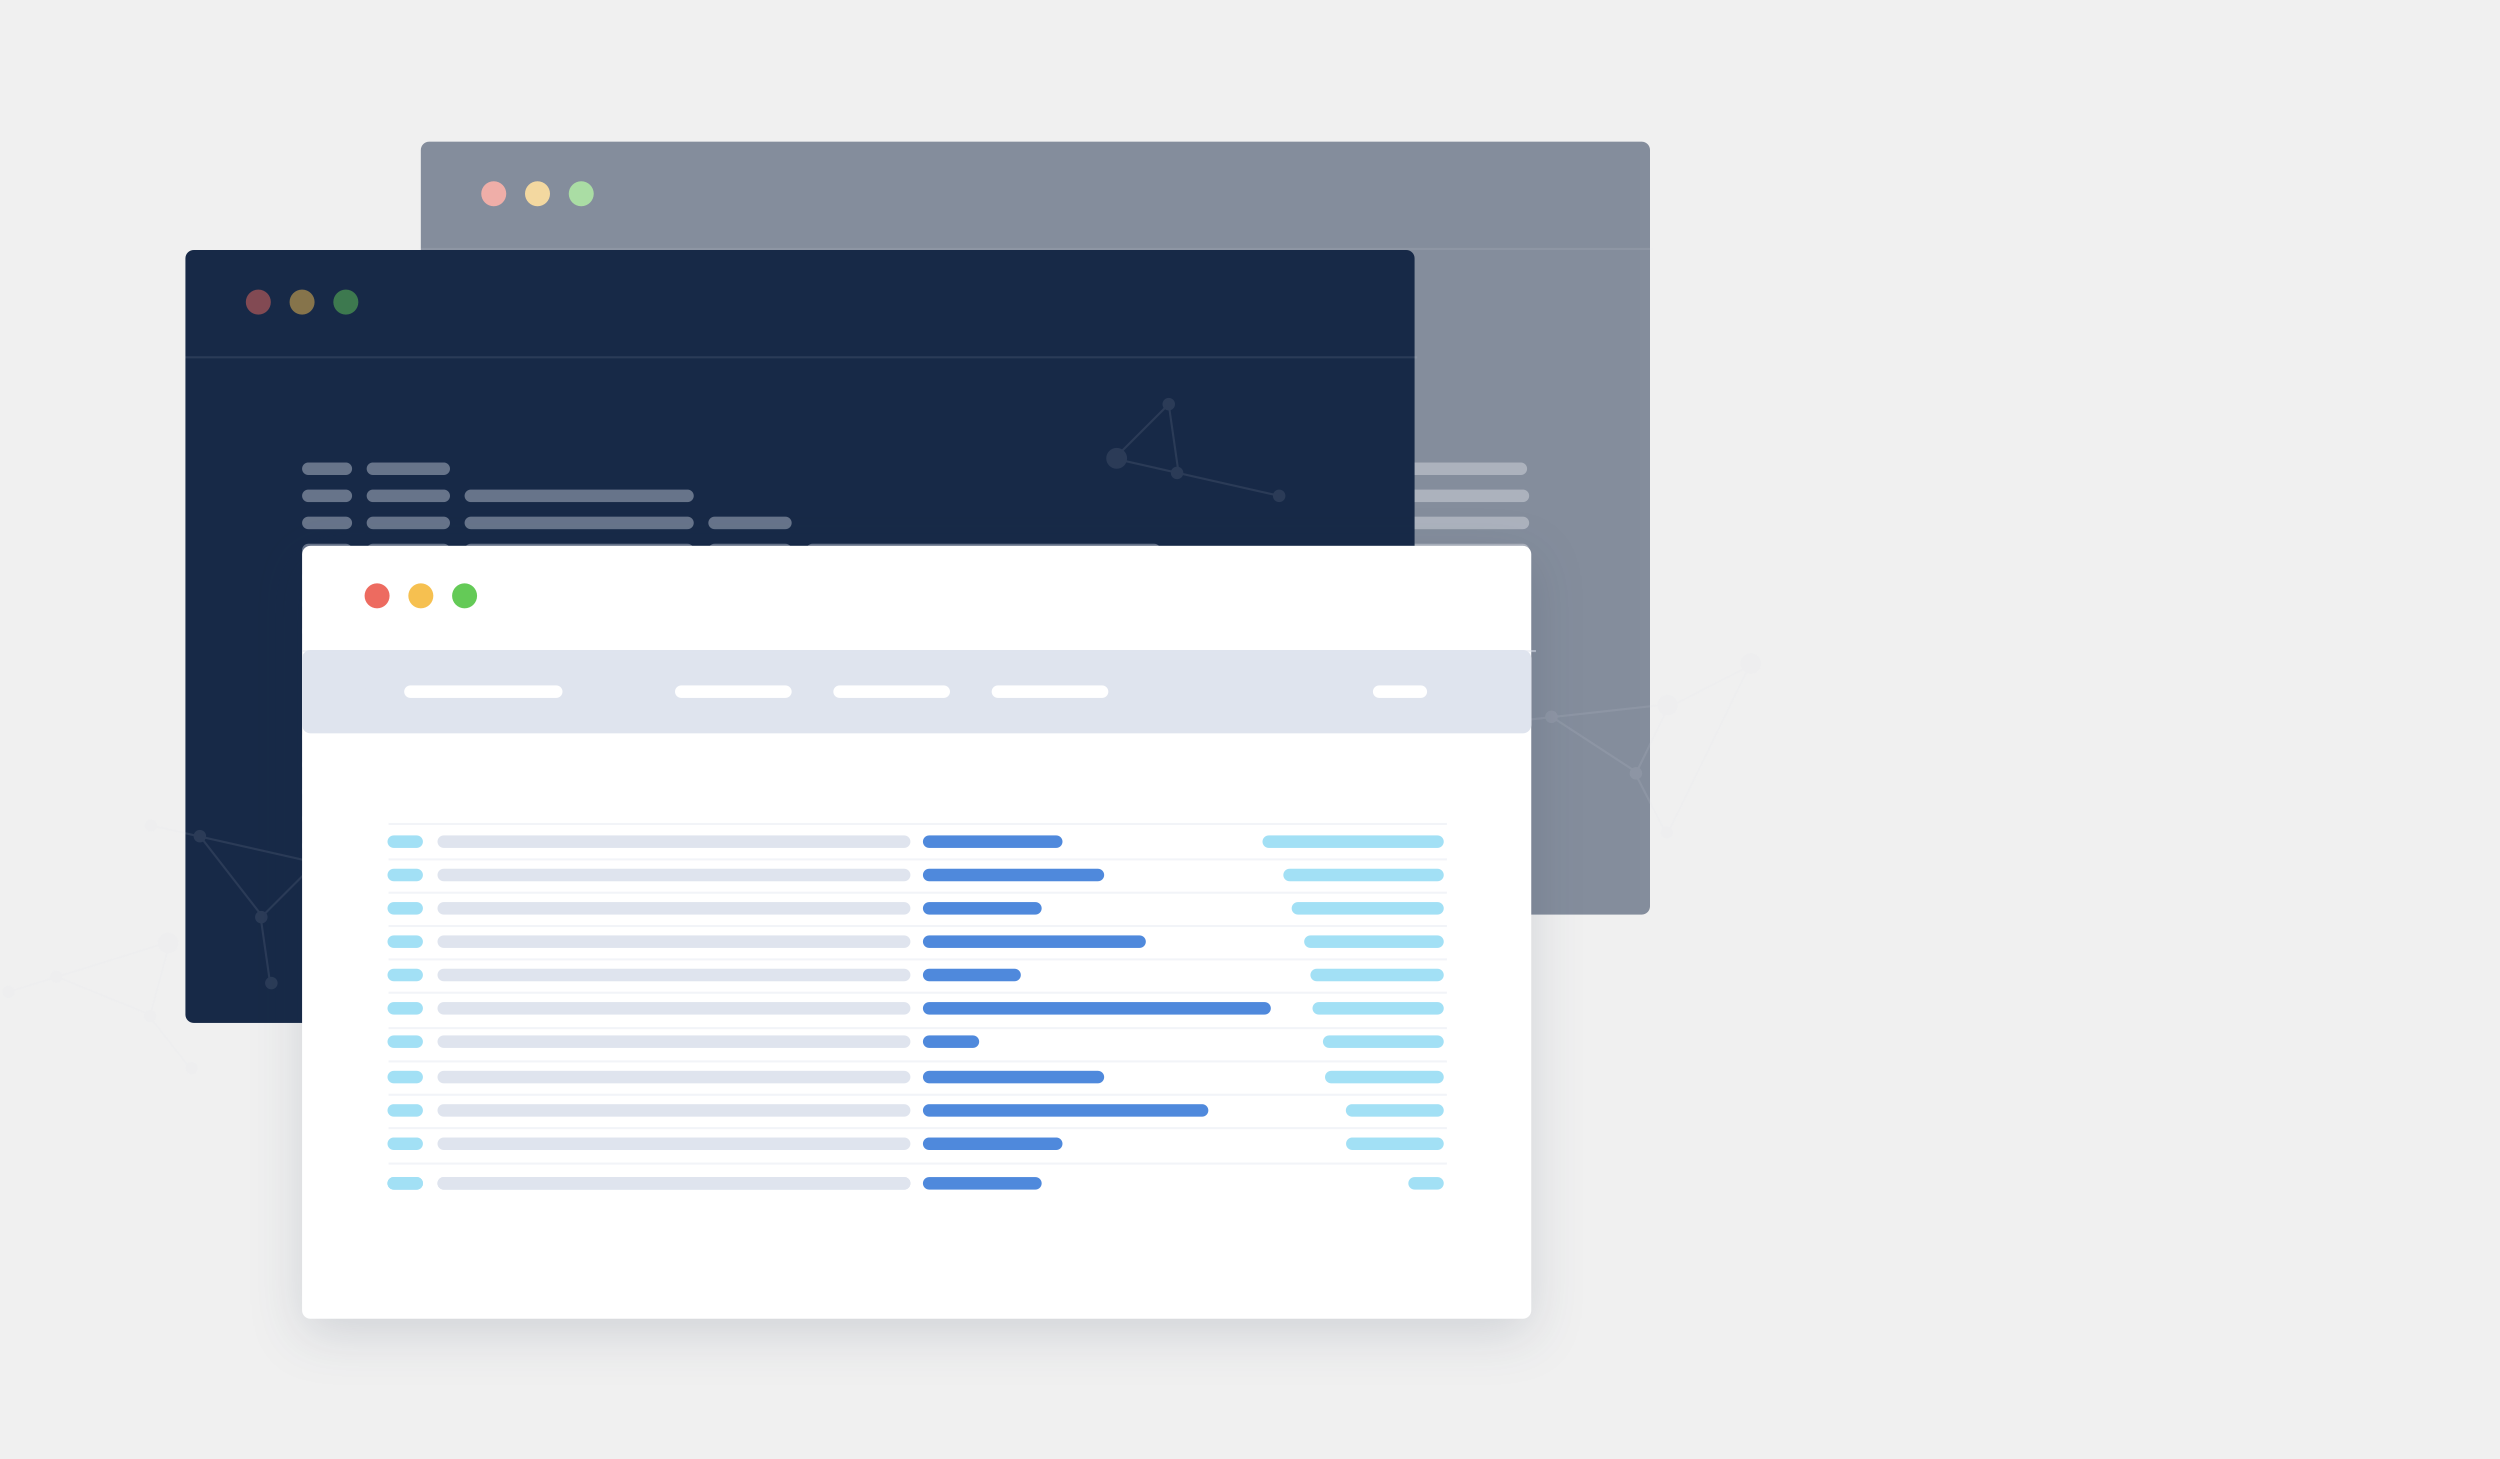
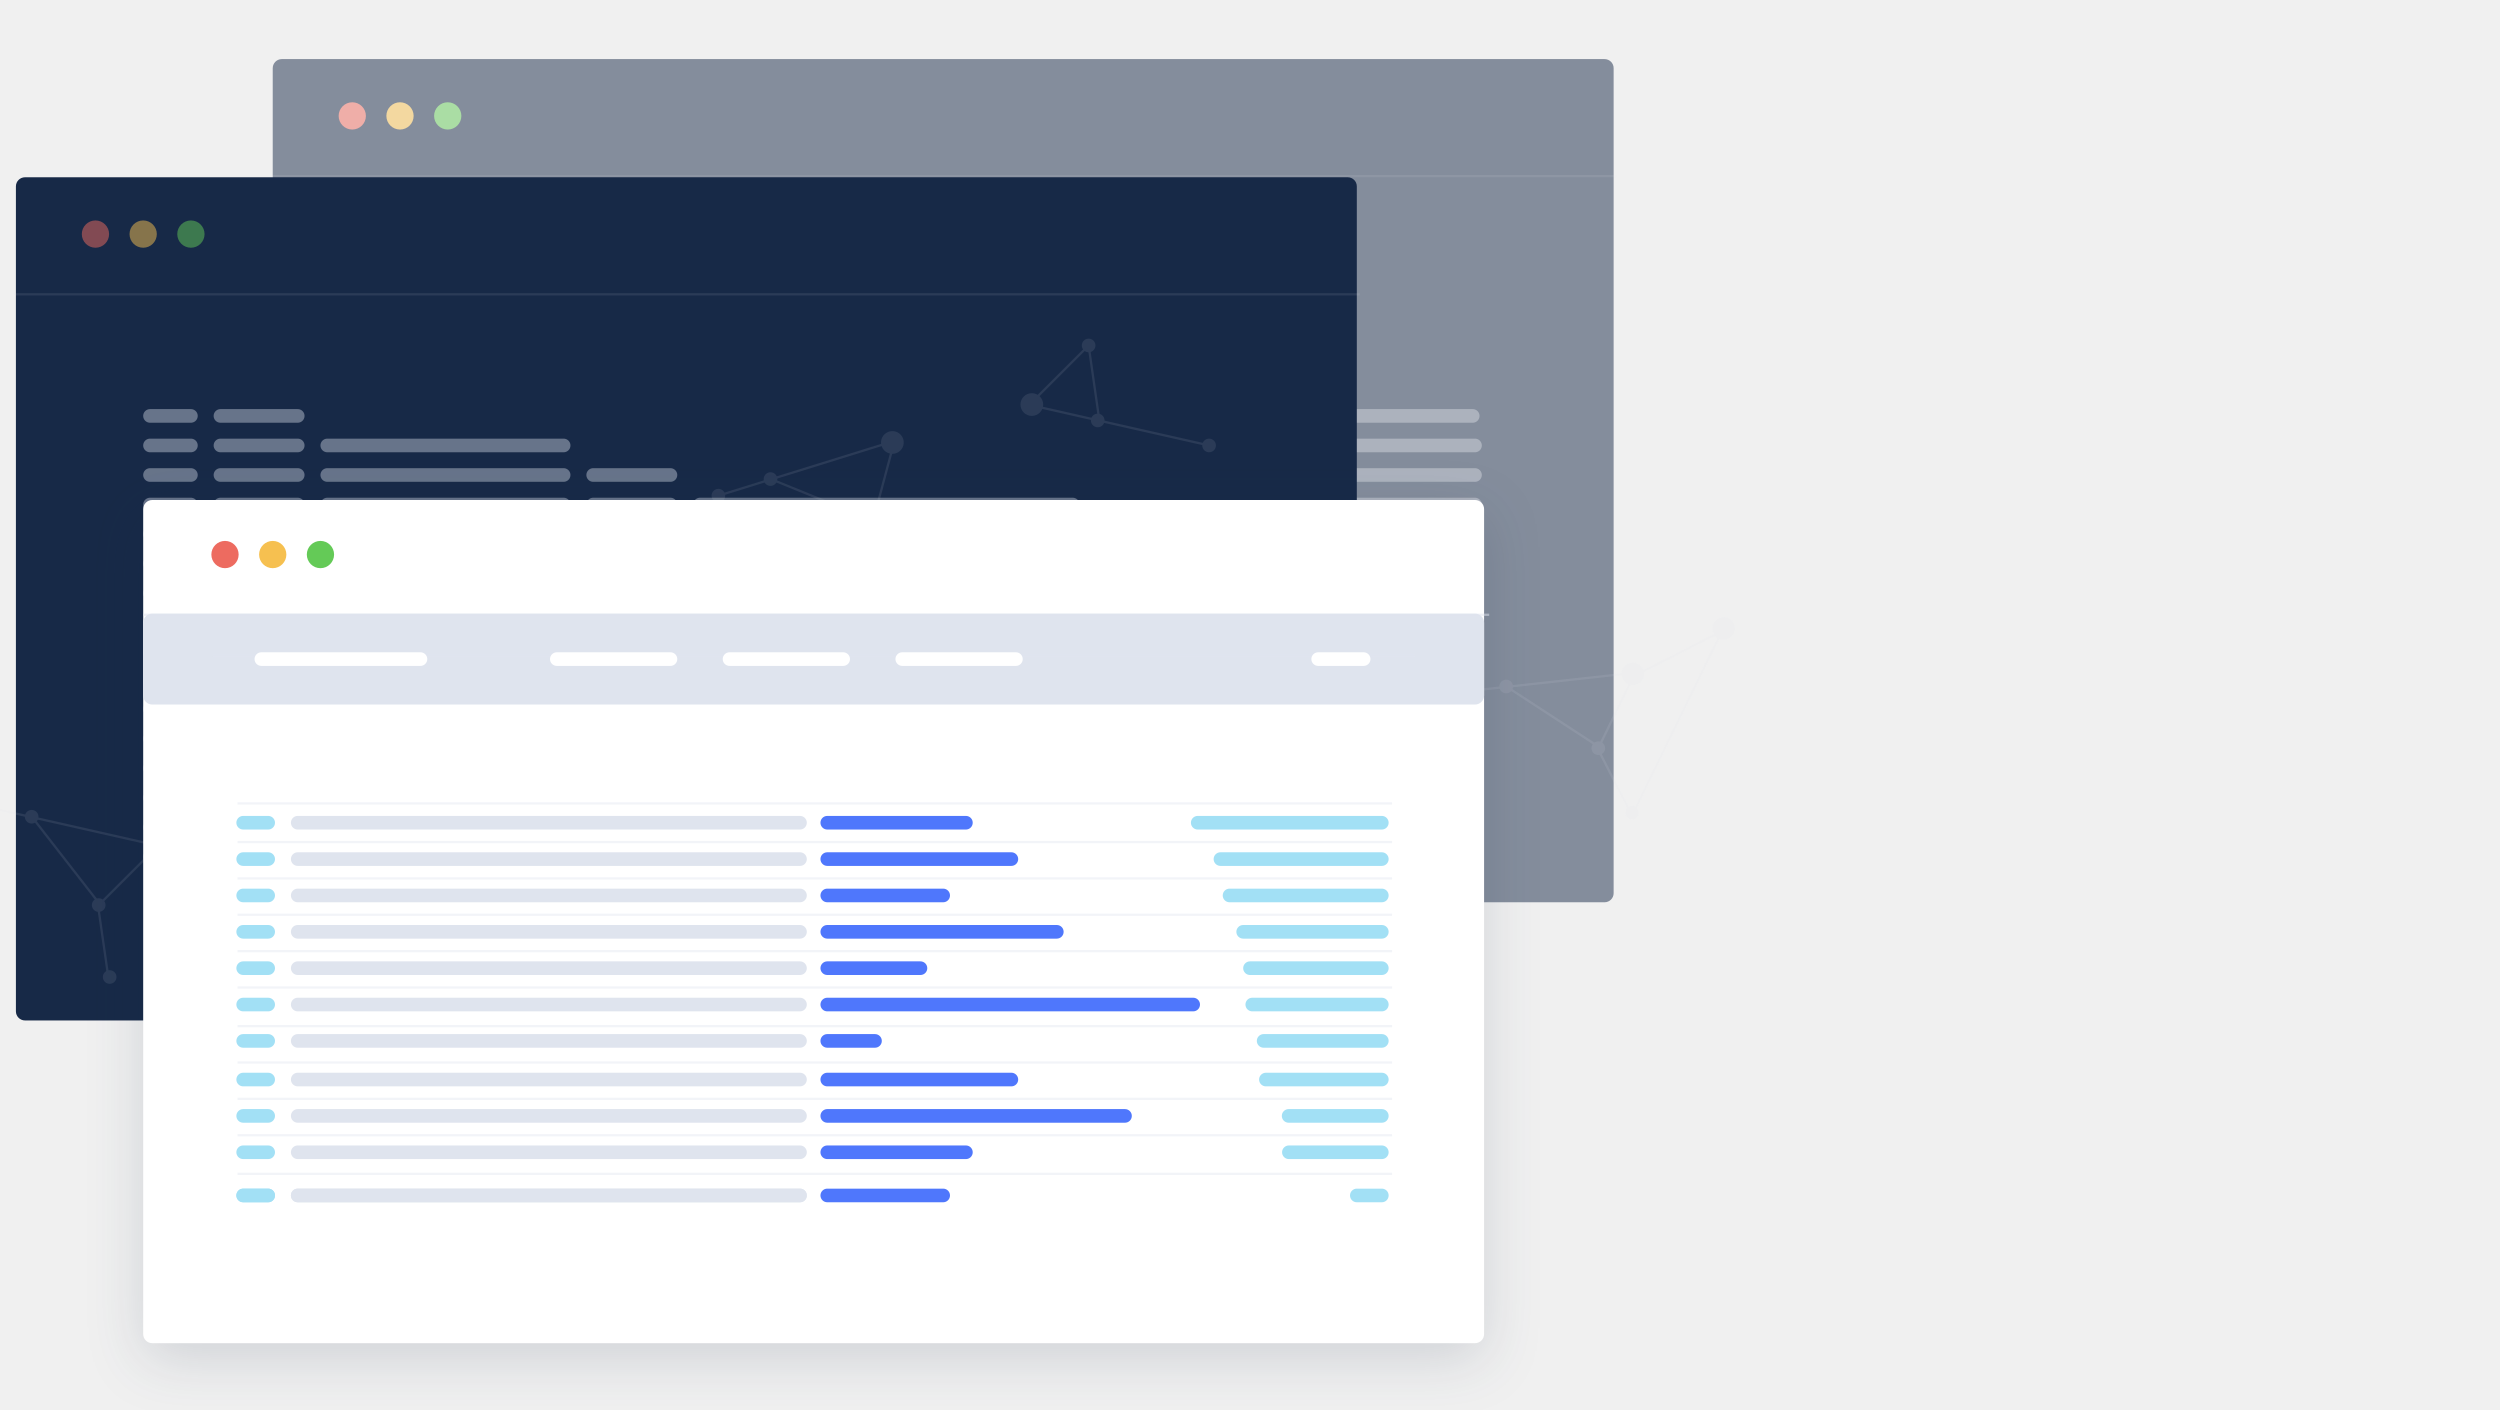
- <svg xmlns="http://www.w3.org/2000/svg" xmlns:xlink="http://www.w3.org/1999/xlink" width="100%" height="100%" viewBox="0 0 1200 700">
+ <svg xmlns="http://www.w3.org/2000/svg" xmlns:xlink="http://www.w3.org/1999/xlink" width="100%" viewBox="0 0 1100 620">
  <defs>
-     <path id="table_3-b" d="M4,-7.99352446e-15 L586,4.39468611e-13 L586,4.42312853e-13 C588.209,4.41907036e-13 590,1.791 590,4 L590,367 L590,367 C590,369.209 588.209,371 586,371 L4,371 L4,371 C1.791,371 3.16642949e-14,369.209 0,367 L0,4 L-3.10862447e-15,4 C-3.37916597e-15,1.791 1.791,4.05816873e-16 4,0 Z" />
-     <filter id="table_3-a" width="113.9%" height="122.1%" x="-6.9%" y="-9.2%" filterUnits="objectBoundingBox">
+     <path id="table-b" d="M4,-7.99352446e-15 L586,4.39468611e-13 L586,4.42312853e-13 C588.209,4.41907036e-13 590,1.791 590,4 L590,367 L590,367 C590,369.209 588.209,371 586,371 L4,371 L4,371 C1.791,371 3.16642949e-14,369.209 0,367 L0,4 L-3.10862447e-15,4 C-3.37916597e-15,1.791 1.791,4.05816873e-16 4,0 Z" />
+     <filter id="table-a" width="113.9%" height="122.1%" x="-6.9%" y="-9.2%" filterUnits="objectBoundingBox">
      <feOffset dy="7" in="SourceAlpha" result="shadowOffsetOuter1" />
      <feGaussianBlur in="shadowOffsetOuter1" result="shadowBlurOuter1" stdDeviation="12.5" />
      <feColorMatrix in="shadowBlurOuter1" values="0 0 0 0 0.09   0 0 0 0 0.161   0 0 0 0 0.278  0 0 0 0.15 0" />
    </filter>
  </defs>
-   <g fill="none" fill-rule="evenodd" transform="translate(0 68)">
-     <g opacity=".5" transform="translate(201)">
+   <g fill="none" fill-rule="evenodd" transform="translate(-13 26)">
+     <g opacity=".5" transform="translate(132)">
      <path fill="#172947" d="M4,-7.99352446e-15 L586,4.39468611e-13 L586,4.42312853e-13 C588.209,4.41907036e-13 590,1.791 590,4 L590,367 L590,367 C590,369.209 588.209,371 586,371 L4,371 L4,371 C1.791,371 3.16642949e-14,369.209 0,367 L0,4 L-3.10862447e-15,4 C-3.37916597e-15,1.791 1.791,4.05816873e-16 4,0 Z" transform="translate(1)" />
      <path stroke="#DFE4EE" stroke-linecap="round" stroke-width="6" d="M60 105L78 105M91 105L125 105M60 118L78 118M91 118L125 118M138 118L242 118M138 131L242 131M60 131L78 131M91 131L125 131M255 131L289 131M138 144L242 144M60 144L78 144M60 157L258 157M60 170L530 170M60 183L530 183M60 196L530 196M60 209L530 209M60 222L530 222M60 234L530 234M60 247L530 247M60 260L530 260M60 299L530 299M271 157L529 157M91 144L125 144M60 273L78 273M91 273L125 273M138 273L242 273M138 286L242 286M60 286L78 286M91 286L125 286M255 144L289 144M302 144L466 144" opacity=".4" />
      <circle cx="36" cy="25" r="6" fill="#ED6B60" />
      <circle cx="57" cy="25" r="6" fill="#F6C050" />
      <circle cx="78" cy="25" r="6" fill="#64CA57" />
      <path stroke="#DFE4EE" stroke-linecap="square" d="M0.5,51.5 L591.744,51.5" opacity=".1" />
    </g>
-     <g transform="translate(88 52)">
+     <g transform="translate(19 52)">
      <path fill="#172947" d="M4,-7.99352446e-15 L586,4.39468611e-13 L586,4.42312853e-13 C588.209,4.41907036e-13 590,1.791 590,4 L590,367 L590,367 C590,369.209 588.209,371 586,371 L4,371 L4,371 C1.791,371 3.16642949e-14,369.209 0,367 L0,4 L-3.10862447e-15,4 C-3.37916597e-15,1.791 1.791,4.05816873e-16 4,0 Z" transform="translate(1)" />
      <path stroke="#DFE4EE" stroke-linecap="round" stroke-width="6" d="M60 105L78 105M91 105L125 105M60 118L78 118M91 118L125 118M138 118L242 118M138 131L242 131M60 131L78 131M91 131L125 131M255 131L289 131M138 144L242 144M60 144L78 144M60 157L258 157M60 170L530 170M60 183L530 183M60 196L530 196M60 209L530 209M60 222L530 222M60 234L530 234M60 247L530 247M60 260L530 260M60 299L530 299M271 157L529 157M91 144L125 144M60 273L78 273M91 273L125 273M138 273L242 273M138 286L242 286M60 286L78 286M91 286L125 286M255 144L289 144M302 144L466 144" opacity=".4" />
      <circle cx="36" cy="25" r="6" fill="#ED6B60" opacity=".5" />
      <circle cx="57" cy="25" r="6" fill="#F6C050" opacity=".5" />
      <circle cx="78" cy="25" r="6" fill="#64CA57" opacity=".5" />
      <path stroke="#DFE4EE" stroke-linecap="square" d="M0.5,51.5 L591.744,51.5" opacity=".1" />
    </g>
-     <g opacity=".1" transform="rotate(150 -.542 232.978)">
+     <g opacity=".1" transform="rotate(150 190.897 168.52)">
      <path stroke="#DFE4EE" stroke-linecap="square" d="M6.5 58.5L28.052 36.948M5.5 61.5L81.38 78.637M25.755 3.115L30.179 33.983M29.76 35.713L59.297 73.686" />
      <circle cx="5" cy="61" r="5" fill="#DFE4EE" />
      <circle cx="30" cy="35" r="3" fill="#DFE4EE" />
      <circle cx="25.179" cy="3.349" r="3" fill="#DFE4EE" />
      <circle cx="59.5" cy="73.866" r="3" fill="#DFE4EE" />
      <circle cx="83" cy="79" r="3" fill="#DFE4EE" />
    </g>
-     <g opacity=".1" transform="rotate(-180 77.715 203.617)">
+     <g opacity=".1" transform="rotate(-180 43.215 203.617)">
      <path stroke="#DFE4EE" stroke-linecap="square" d="M6.5 58.5L28.052 36.948M5.5 61.5L81.38 78.637M25.755 3.115L30.179 33.983M29.76 35.713L59.297 73.686" />
      <circle cx="5" cy="61" r="5" fill="#DFE4EE" />
      <circle cx="30" cy="35" r="3" fill="#DFE4EE" />
      <circle cx="25.179" cy="3.349" r="3" fill="#DFE4EE" />
      <circle cx="59.5" cy="73.866" r="3" fill="#DFE4EE" />
-       <circle cx="83" cy="79" r="3" fill="#DFE4EE" />
    </g>
-     <g opacity=".1" transform="rotate(161 407.684 228.53)">
+     <g opacity=".1" transform="rotate(161 373.184 222.757)">
      <path stroke="#DFE4EE" stroke-linecap="square" d="M51.5 58.5L73.052 36.948M6.517 66.279L70.496 2.3M50.5 61.5L126.38 78.637M70.755 3.115L75.179 33.983M8.299 65.797L51.476 59.671M74.76 35.713L104.297 73.686" />
      <circle cx="50" cy="61" r="5" fill="#DFE4EE" />
      <circle cx="5.668" cy="66.888" r="5" fill="#DFE4EE" />
      <circle cx="75" cy="35" r="3" fill="#DFE4EE" />
      <circle cx="70.179" cy="3.349" r="3" fill="#DFE4EE" />
      <circle cx="104.5" cy="73.866" r="3" fill="#DFE4EE" />
      <circle cx="128" cy="79" r="3" fill="#DFE4EE" />
    </g>
-     <g transform="translate(145 194)">
-       <use fill="#000" filter="url(#table_3-a)" xlink:href="#table_3-b" />
-       <use fill="#FFF" xlink:href="#table_3-b" />
+     <g transform="translate(76 194)">
+       <use fill="#000" filter="url(#table-a)" xlink:href="#table-b" />
+       <use fill="#FFF" xlink:href="#table-b" />
      <rect width="590" height="40" y="50" fill="#DFE4EE" rx="4" />
      <path fill="#A2E0F5" fill-rule="nonzero" d="M44 145L55 145C56.657 145 58 143.657 58 142 58 140.343 56.657 139 55 139L44 139C42.343 139 41 140.343 41 142 41 143.657 42.343 145 44 145zM464 145L545 145C546.657 145 548 143.657 548 142 548 140.343 546.657 139 545 139L464 139C462.343 139 461 140.343 461 142 461 143.657 462.343 145 464 145z" />
-       <path fill="#4F89DC" fill-rule="nonzero" d="M301,145 L362,145 C363.657,145 365,143.657 365,142 C365,140.343 363.657,139 362,139 L301,139 C299.343,139 298,140.343 298,142 C298,143.657 299.343,145 301,145 Z" />
+       <path fill="#4F77FC" fill-rule="nonzero" d="M301,145 L362,145 C363.657,145 365,143.657 365,142 C365,140.343 363.657,139 362,139 L301,139 C299.343,139 298,140.343 298,142 C298,143.657 299.343,145 301,145 Z" />
      <path fill="#DFE4EE" fill-rule="nonzero" d="M68,145 L289,145 C290.657,145 292,143.657 292,142 C292,140.343 290.657,139 289,139 L68,139 C66.343,139 65,140.343 65,142 C65,143.657 66.343,145 68,145 Z" />
      <path fill="#A2E0F5" fill-rule="nonzero" d="M44 161L55 161C56.657 161 58 159.657 58 158 58 156.343 56.657 155 55 155L44 155C42.343 155 41 156.343 41 158 41 159.657 42.343 161 44 161zM474 161L545 161C546.657 161 548 159.657 548 158 548 156.343 546.657 155 545 155L474 155C472.343 155 471 156.343 471 158 471 159.657 472.343 161 474 161z" />
-       <path fill="#4F89DC" fill-rule="nonzero" d="M301,161 L382,161 C383.657,161 385,159.657 385,158 C385,156.343 383.657,155 382,155 L301,155 C299.343,155 298,156.343 298,158 C298,159.657 299.343,161 301,161 Z" />
+       <path fill="#4F77FC" fill-rule="nonzero" d="M301,161 L382,161 C383.657,161 385,159.657 385,158 C385,156.343 383.657,155 382,155 L301,155 C299.343,155 298,156.343 298,158 C298,159.657 299.343,161 301,161 Z" />
      <path fill="#DFE4EE" fill-rule="nonzero" d="M68,161 L289,161 C290.657,161 292,159.657 292,158 C292,156.343 290.657,155 289,155 L68,155 C66.343,155 65,156.343 65,158 C65,159.657 66.343,161 68,161 Z" />
      <path fill="#A2E0F5" fill-rule="nonzero" d="M44 177L55 177C56.657 177 58 175.657 58 174 58 172.343 56.657 171 55 171L44 171C42.343 171 41 172.343 41 174 41 175.657 42.343 177 44 177zM478 177L545 177C546.657 177 548 175.657 548 174 548 172.343 546.657 171 545 171L478 171C476.343 171 475 172.343 475 174 475 175.657 476.343 177 478 177z" />
-       <path fill="#4F89DC" fill-rule="nonzero" d="M301,177 L352,177 C353.657,177 355,175.657 355,174 C355,172.343 353.657,171 352,171 L301,171 C299.343,171 298,172.343 298,174 C298,175.657 299.343,177 301,177 Z" />
+       <path fill="#4F77FC" fill-rule="nonzero" d="M301,177 L352,177 C353.657,177 355,175.657 355,174 C355,172.343 353.657,171 352,171 L301,171 C299.343,171 298,172.343 298,174 C298,175.657 299.343,177 301,177 Z" />
      <path fill="#DFE4EE" fill-rule="nonzero" d="M68,177 L289,177 C290.657,177 292,175.657 292,174 C292,172.343 290.657,171 289,171 L68,171 C66.343,171 65,172.343 65,174 C65,175.657 66.343,177 68,177 Z" />
      <path fill="#A2E0F5" fill-rule="nonzero" d="M44 193L55 193C56.657 193 58 191.657 58 190 58 188.343 56.657 187 55 187L44 187C42.343 187 41 188.343 41 190 41 191.657 42.343 193 44 193zM484 193L545 193C546.657 193 548 191.657 548 190 548 188.343 546.657 187 545 187L484 187C482.343 187 481 188.343 481 190 481 191.657 482.343 193 484 193z" />
-       <path fill="#4F89DC" fill-rule="nonzero" d="M301,193 L402,193 C403.657,193 405,191.657 405,190 C405,188.343 403.657,187 402,187 L301,187 C299.343,187 298,188.343 298,190 C298,191.657 299.343,193 301,193 Z" />
+       <path fill="#4F77FC" fill-rule="nonzero" d="M301,193 L402,193 C403.657,193 405,191.657 405,190 C405,188.343 403.657,187 402,187 L301,187 C299.343,187 298,188.343 298,190 C298,191.657 299.343,193 301,193 Z" />
      <path fill="#DFE4EE" fill-rule="nonzero" d="M68,193 L289,193 C290.657,193 292,191.657 292,190 C292,188.343 290.657,187 289,187 L68,187 C66.343,187 65,188.343 65,190 C65,191.657 66.343,193 68,193 Z" />
      <path fill="#A2E0F5" fill-rule="nonzero" d="M44 209L55 209C56.657 209 58 207.657 58 206 58 204.343 56.657 203 55 203L44 203C42.343 203 41 204.343 41 206 41 207.657 42.343 209 44 209zM487 209L545 209C546.657 209 548 207.657 548 206 548 204.343 546.657 203 545 203L487 203C485.343 203 484 204.343 484 206 484 207.657 485.343 209 487 209z" />
-       <path fill="#4F89DC" fill-rule="nonzero" d="M301,209 L342,209 C343.657,209 345,207.657 345,206 C345,204.343 343.657,203 342,203 L301,203 C299.343,203 298,204.343 298,206 C298,207.657 299.343,209 301,209 Z" />
+       <path fill="#4F77FC" fill-rule="nonzero" d="M301,209 L342,209 C343.657,209 345,207.657 345,206 C345,204.343 343.657,203 342,203 L301,203 C299.343,203 298,204.343 298,206 C298,207.657 299.343,209 301,209 Z" />
      <path fill="#DFE4EE" fill-rule="nonzero" d="M68,209 L289,209 C290.657,209 292,207.657 292,206 C292,204.343 290.657,203 289,203 L68,203 C66.343,203 65,204.343 65,206 C65,207.657 66.343,209 68,209 Z" />
      <path fill="#A2E0F5" fill-rule="nonzero" d="M44 225L55 225C56.657 225 58 223.657 58 222 58 220.343 56.657 219 55 219L44 219C42.343 219 41 220.343 41 222 41 223.657 42.343 225 44 225zM488 225L545 225C546.657 225 548 223.657 548 222 548 220.343 546.657 219 545 219L488 219C486.343 219 485 220.343 485 222 485 223.657 486.343 225 488 225z" />
-       <path fill="#4F89DC" fill-rule="nonzero" d="M301,225 L462,225 C463.657,225 465,223.657 465,222 C465,220.343 463.657,219 462,219 L301,219 C299.343,219 298,220.343 298,222 C298,223.657 299.343,225 301,225 Z" />
+       <path fill="#4F77FC" fill-rule="nonzero" d="M301,225 L462,225 C463.657,225 465,223.657 465,222 C465,220.343 463.657,219 462,219 L301,219 C299.343,219 298,220.343 298,222 C298,223.657 299.343,225 301,225 Z" />
      <path fill="#DFE4EE" fill-rule="nonzero" d="M68,225 L289,225 C290.657,225 292,223.657 292,222 C292,220.343 290.657,219 289,219 L68,219 C66.343,219 65,220.343 65,222 C65,223.657 66.343,225 68,225 Z" />
      <path fill="#A2E0F5" fill-rule="nonzero" d="M44 241L55 241C56.657 241 58 239.657 58 238 58 236.343 56.657 235 55 235L44 235C42.343 235 41 236.343 41 238 41 239.657 42.343 241 44 241zM493 241L545 241C546.657 241 548 239.657 548 238 548 236.343 546.657 235 545 235L493 235C491.343 235 490 236.343 490 238 490 239.657 491.343 241 493 241z" />
-       <path fill="#4F89DC" fill-rule="nonzero" d="M301,241 L322,241 C323.657,241 325,239.657 325,238 C325,236.343 323.657,235 322,235 L301,235 C299.343,235 298,236.343 298,238 C298,239.657 299.343,241 301,241 Z" />
+       <path fill="#4F77FC" fill-rule="nonzero" d="M301,241 L322,241 C323.657,241 325,239.657 325,238 C325,236.343 323.657,235 322,235 L301,235 C299.343,235 298,236.343 298,238 C298,239.657 299.343,241 301,241 Z" />
      <path fill="#DFE4EE" fill-rule="nonzero" d="M68,241 L289,241 C290.657,241 292,239.657 292,238 C292,236.343 290.657,235 289,235 L68,235 C66.343,235 65,236.343 65,238 C65,239.657 66.343,241 68,241 Z" />
      <path fill="#A2E0F5" fill-rule="nonzero" d="M44 258L55 258C56.657 258 58 256.657 58 255 58 253.343 56.657 252 55 252L44 252C42.343 252 41 253.343 41 255 41 256.657 42.343 258 44 258zM494 258L545 258C546.657 258 548 256.657 548 255 548 253.343 546.657 252 545 252L494 252C492.343 252 491 253.343 491 255 491 256.657 492.343 258 494 258z" />
-       <path fill="#4F89DC" fill-rule="nonzero" d="M301,258 L382,258 C383.657,258 385,256.657 385,255 C385,253.343 383.657,252 382,252 L301,252 C299.343,252 298,253.343 298,255 C298,256.657 299.343,258 301,258 Z" />
+       <path fill="#4F77FC" fill-rule="nonzero" d="M301,258 L382,258 C383.657,258 385,256.657 385,255 C385,253.343 383.657,252 382,252 L301,252 C299.343,252 298,253.343 298,255 C298,256.657 299.343,258 301,258 Z" />
      <path fill="#DFE4EE" fill-rule="nonzero" d="M68,258 L289,258 C290.657,258 292,256.657 292,255 C292,253.343 290.657,252 289,252 L68,252 C66.343,252 65,253.343 65,255 C65,256.657 66.343,258 68,258 Z" />
      <path fill="#A2E0F5" fill-rule="nonzero" d="M44 274L55 274C56.657 274 58 272.657 58 271 58 269.343 56.657 268 55 268L44 268C42.343 268 41 269.343 41 271 41 272.657 42.343 274 44 274zM504 274L545 274C546.657 274 548 272.657 548 271 548 269.343 546.657 268 545 268L504 268C502.343 268 501 269.343 501 271 501 272.657 502.343 274 504 274z" />
-       <path fill="#4F89DC" fill-rule="nonzero" d="M301,274 L432,274 C433.657,274 435,272.657 435,271 C435,269.343 433.657,268 432,268 L301,268 C299.343,268 298,269.343 298,271 C298,272.657 299.343,274 301,274 Z" />
+       <path fill="#4F77FC" fill-rule="nonzero" d="M301,274 L432,274 C433.657,274 435,272.657 435,271 C435,269.343 433.657,268 432,268 L301,268 C299.343,268 298,269.343 298,271 C298,272.657 299.343,274 301,274 Z" />
      <path fill="#DFE4EE" fill-rule="nonzero" d="M68,274 L289,274 C290.657,274 292,272.657 292,271 C292,269.343 290.657,268 289,268 L68,268 C66.343,268 65,269.343 65,271 C65,272.657 66.343,274 68,274 Z" />
      <path fill="#A2E0F5" fill-rule="nonzero" d="M44 290L55 290C56.657 290 58 288.657 58 287 58 285.343 56.657 284 55 284L44 284C42.343 284 41 285.343 41 287 41 288.657 42.343 290 44 290zM504.107 290L545 290C546.657 290 548 288.657 548 287 548 285.343 546.657 284 545 284L504.107 284C502.451 284 501.107 285.343 501.107 287 501.107 288.657 502.451 290 504.107 290z" />
-       <path fill="#4F89DC" fill-rule="nonzero" d="M301,290 L362,290 C363.657,290 365,288.657 365,287 C365,285.343 363.657,284 362,284 L301,284 C299.343,284 298,285.343 298,287 C298,288.657 299.343,290 301,290 Z" />
+       <path fill="#4F77FC" fill-rule="nonzero" d="M301,290 L362,290 C363.657,290 365,288.657 365,287 C365,285.343 363.657,284 362,284 L301,284 C299.343,284 298,285.343 298,287 C298,288.657 299.343,290 301,290 Z" />
      <path fill="#DFE4EE" fill-rule="nonzero" d="M68,290 L289,290 C290.657,290 292,288.657 292,287 C292,285.343 290.657,284 289,284 L68,284 C66.343,284 65,285.343 65,287 C65,288.657 66.343,290 68,290 Z" />
      <path fill="#A2E0F5" fill-rule="nonzero" d="M44 309L55 309C56.657 309 58 307.657 58 306 58 304.343 56.657 303 55 303L44 303C42.343 303 41 304.343 41 306 41 307.657 42.343 309 44 309zM534 309L545 309C546.657 309 548 307.657 548 306 548 304.343 546.657 303 545 303L534 303C532.343 303 531 304.343 531 306 531 307.657 532.343 309 534 309z" />
-       <path fill="#4F89DC" fill-rule="nonzero" d="M301,309 L352,309 C353.657,309 355,307.657 355,306 C355,304.343 353.657,303 352,303 L301,303 C299.343,303 298,304.343 298,306 C298,307.657 299.343,309 301,309 Z" />
+       <path fill="#4F77FC" fill-rule="nonzero" d="M301,309 L352,309 C353.657,309 355,307.657 355,306 C355,304.343 353.657,303 352,303 L301,303 C299.343,303 298,304.343 298,306 C298,307.657 299.343,309 301,309 Z" />
      <path fill="#DFE4EE" fill-rule="nonzero" d="M68,309 L289,309 C290.657,309 292,307.657 292,306 C292,304.343 290.657,303 289,303 L68,303 C66.343,303 65,304.343 65,306 C65,307.657 66.343,309 68,309 Z" />
      <path fill="#A2E0F5" fill-rule="nonzero" d="M44,309 L55,309 C56.657,309 58,307.657 58,306 C58,304.343 56.657,303 55,303 L44,303 C42.343,303 41,304.343 41,306 C41,307.657 42.343,309 44,309 Z" />
      <path fill="#DFE4EE" fill-rule="nonzero" d="M68,309 L289,309 C290.657,309 292,307.657 292,306 C292,304.343 290.657,303 289,303 L68,303 C66.343,303 65,304.343 65,306 C65,307.657 66.343,309 68,309 Z" />
      <polygon fill="#DFE4EE" fill-rule="nonzero" points="41.5 297 549.5 297 549.5 296 41.5 296" opacity=".4" />
      <polygon fill="#DFE4EE" fill-rule="nonzero" points="41.5 280 549.5 280 549.5 279 41.5 279" opacity=".4" />
      <polygon fill="#DFE4EE" fill-rule="nonzero" points="41.5 264 549.5 264 549.5 263 41.5 263" opacity=".4" />
      <polygon fill="#DFE4EE" fill-rule="nonzero" points="41.5 248 549.5 248 549.5 247 41.5 247" opacity=".4" />
      <polygon fill="#DFE4EE" fill-rule="nonzero" points="41.5 232 549.5 232 549.5 231 41.5 231" opacity=".4" />
      <polygon fill="#DFE4EE" fill-rule="nonzero" points="41.5 215 549.5 215 549.5 214 41.5 214" opacity=".4" />
      <polygon fill="#DFE4EE" fill-rule="nonzero" points="41.5 199 549.5 199 549.5 198 41.5 198" opacity=".4" />
      <polygon fill="#DFE4EE" fill-rule="nonzero" points="41.5 183 549.5 183 549.5 182 41.5 182" opacity=".4" />
      <polygon fill="#DFE4EE" fill-rule="nonzero" points="41.5 167 549.5 167 549.5 166 41.5 166" opacity=".4" />
      <polygon fill="#DFE4EE" fill-rule="nonzero" points="41.5 151 549.5 151 549.5 150 41.5 150" opacity=".4" />
      <polygon fill="#DFE4EE" fill-rule="nonzero" points="41.5 134 549.5 134 549.5 133 41.5 133" opacity=".4" />
      <polygon fill="#DFE4EE" fill-rule="nonzero" points="30.5 85 559.5 85 559.5 84 30.5 84" />
      <path stroke="#DFE4EE" stroke-linecap="square" d="M31,68.5 L559,68.5" opacity=".33" />
      <circle cx="36" cy="24" r="6" fill="#ED6B60" />
      <circle cx="57" cy="24" r="6" fill="#F6C050" />
      <circle cx="78" cy="24" r="6" fill="#64CA57" />
      <path stroke="#DFE4EE" stroke-linecap="square" d="M0.5,50.5 L591.744,50.5" opacity=".5" />
      <path fill="#FFF" fill-rule="nonzero" d="M52 73L122 73C123.657 73 125 71.657 125 70 125 68.343 123.657 67 122 67L52 67C50.343 67 49 68.343 49 70 49 71.657 50.343 73 52 73zM182 73L232 73C233.657 73 235 71.657 235 70 235 68.343 233.657 67 232 67L182 67C180.343 67 179 68.343 179 70 179 71.657 180.343 73 182 73zM517 73L537 73C538.657 73 540 71.657 540 70 540 68.343 538.657 67 537 67L517 67C515.343 67 514 68.343 514 70 514 71.657 515.343 73 517 73zM258 73L308 73C309.657 73 311 71.657 311 70 311 68.343 309.657 67 308 67L258 67C256.343 67 255 68.343 255 70 255 71.657 256.343 73 258 73zM334 73L384 73C385.657 73 387 71.657 387 70 387 68.343 385.657 67 384 67L334 67C332.343 67 331 68.343 331 70 331 71.657 332.343 73 334 73z" />
    </g>
-     <g opacity=".1" transform="translate(531 123)">
+     <g opacity=".1" transform="translate(462 123)">
      <path stroke="#DFE4EE" stroke-linecap="square" d="M6.5 26.5L28.052 4.948M5.5 29.5L81.38 46.637M30.075 3.632L34.5 34.5" />
      <circle cx="5" cy="29" r="5" fill="#DFE4EE" />
      <circle cx="30" cy="3" r="3" fill="#DFE4EE" />
      <circle cx="34" cy="36" r="3" fill="#DFE4EE" />
      <circle cx="83" cy="47" r="3" fill="#DFE4EE" />
    </g>
  </g>
</svg>
